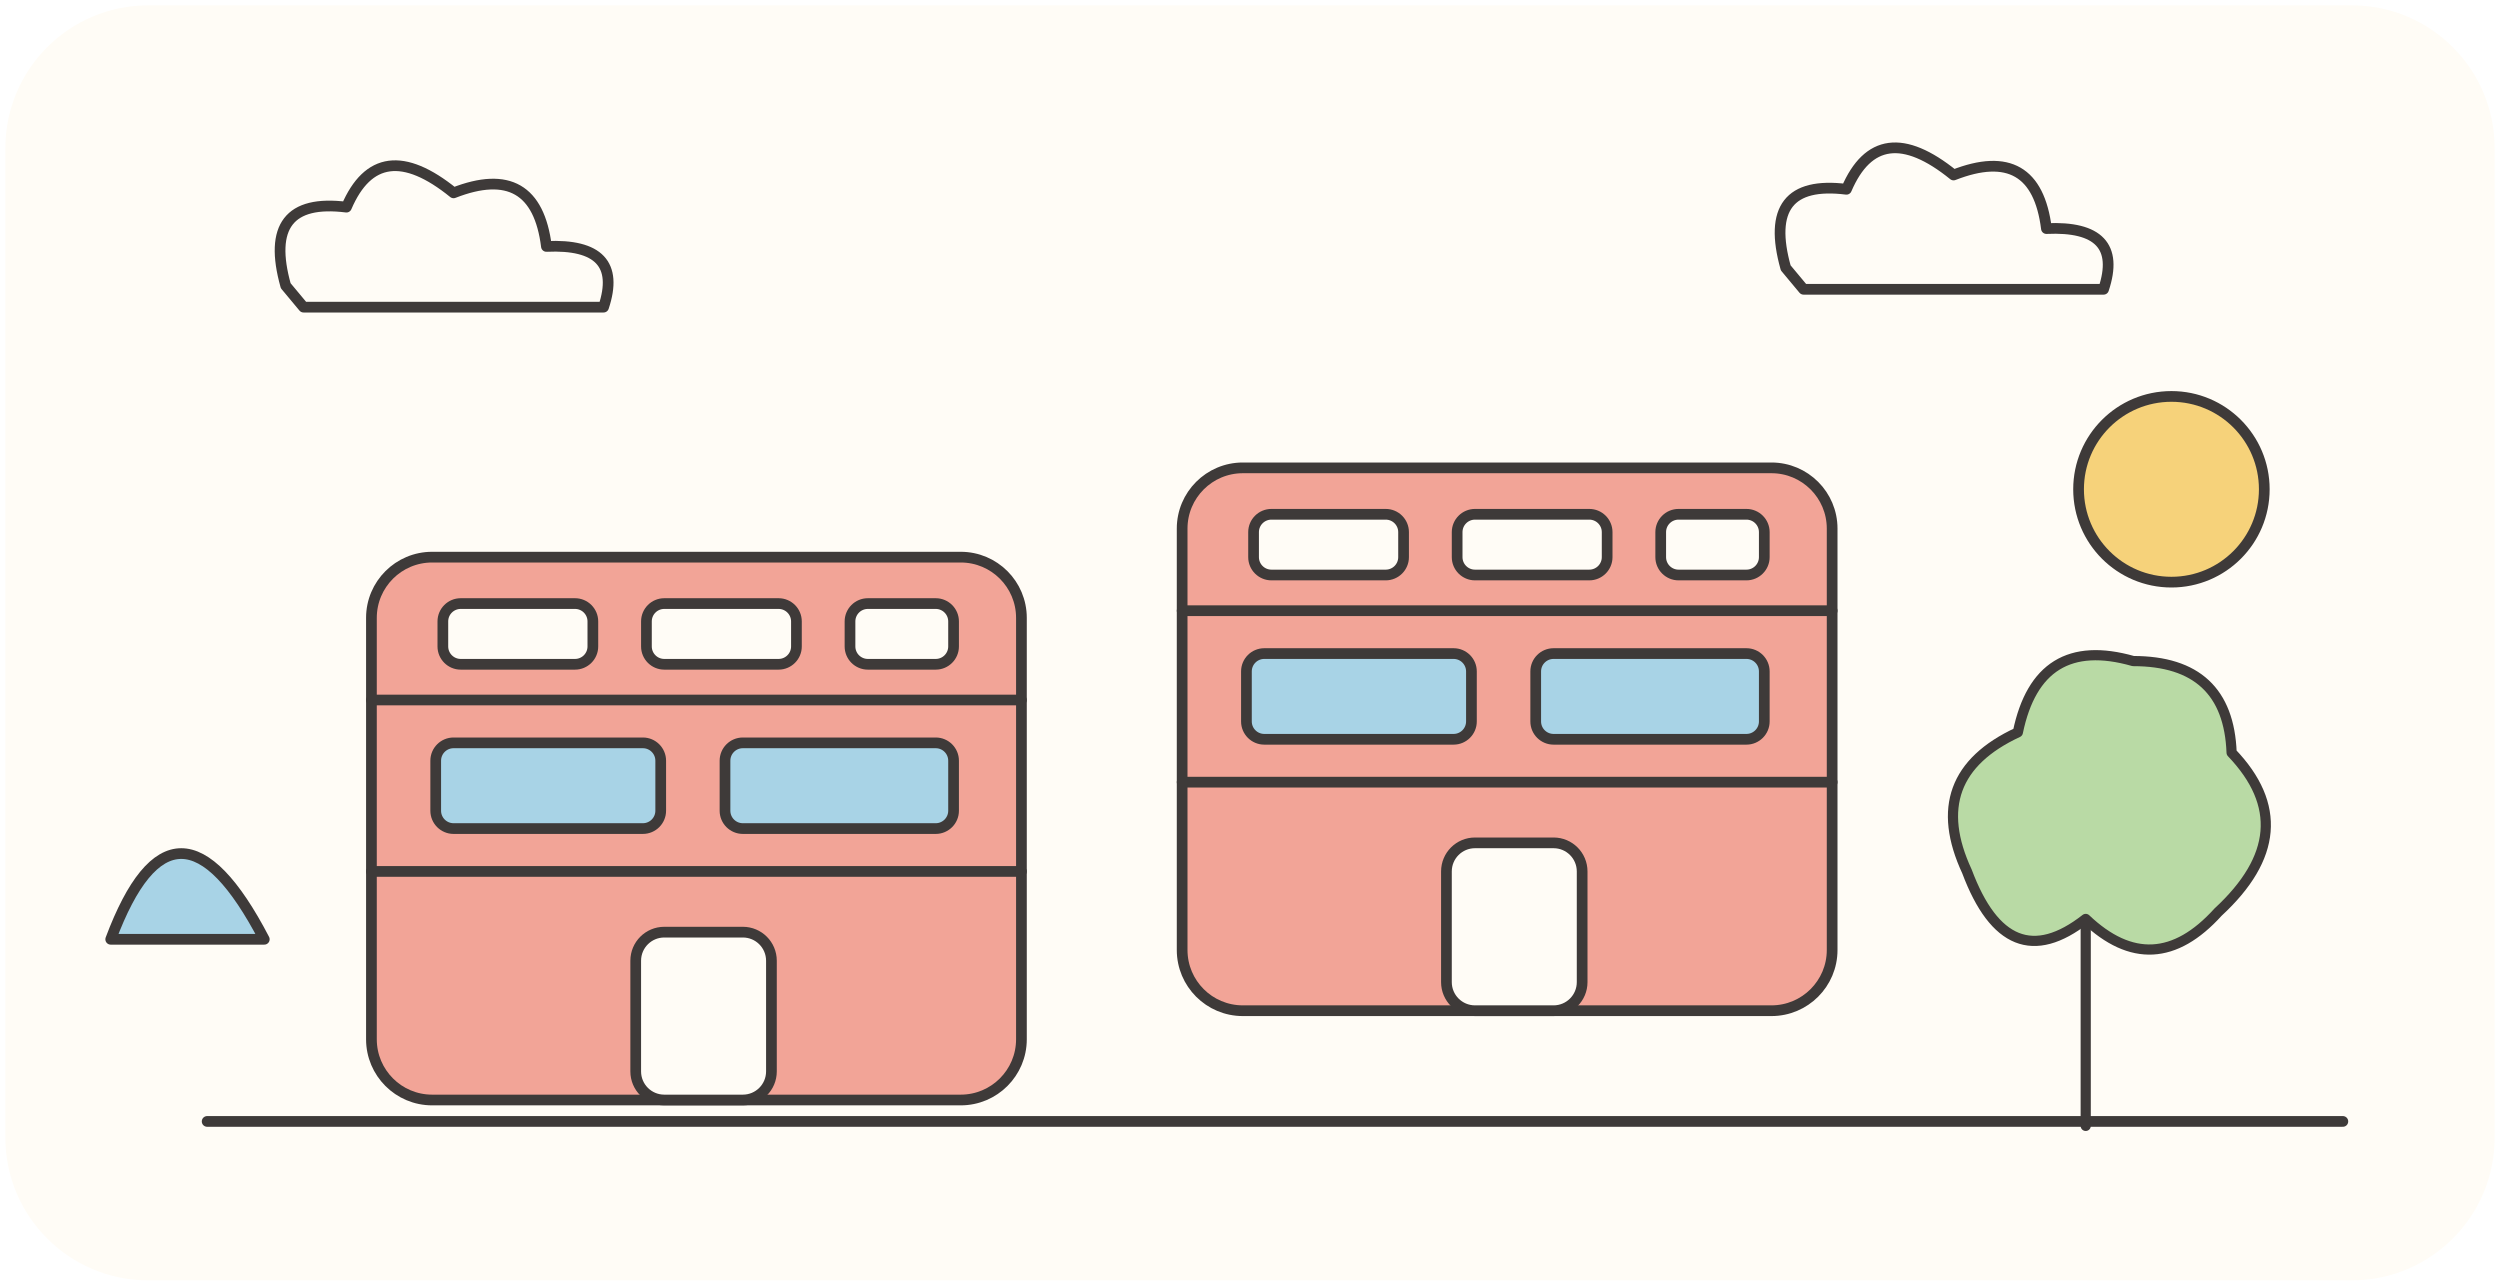
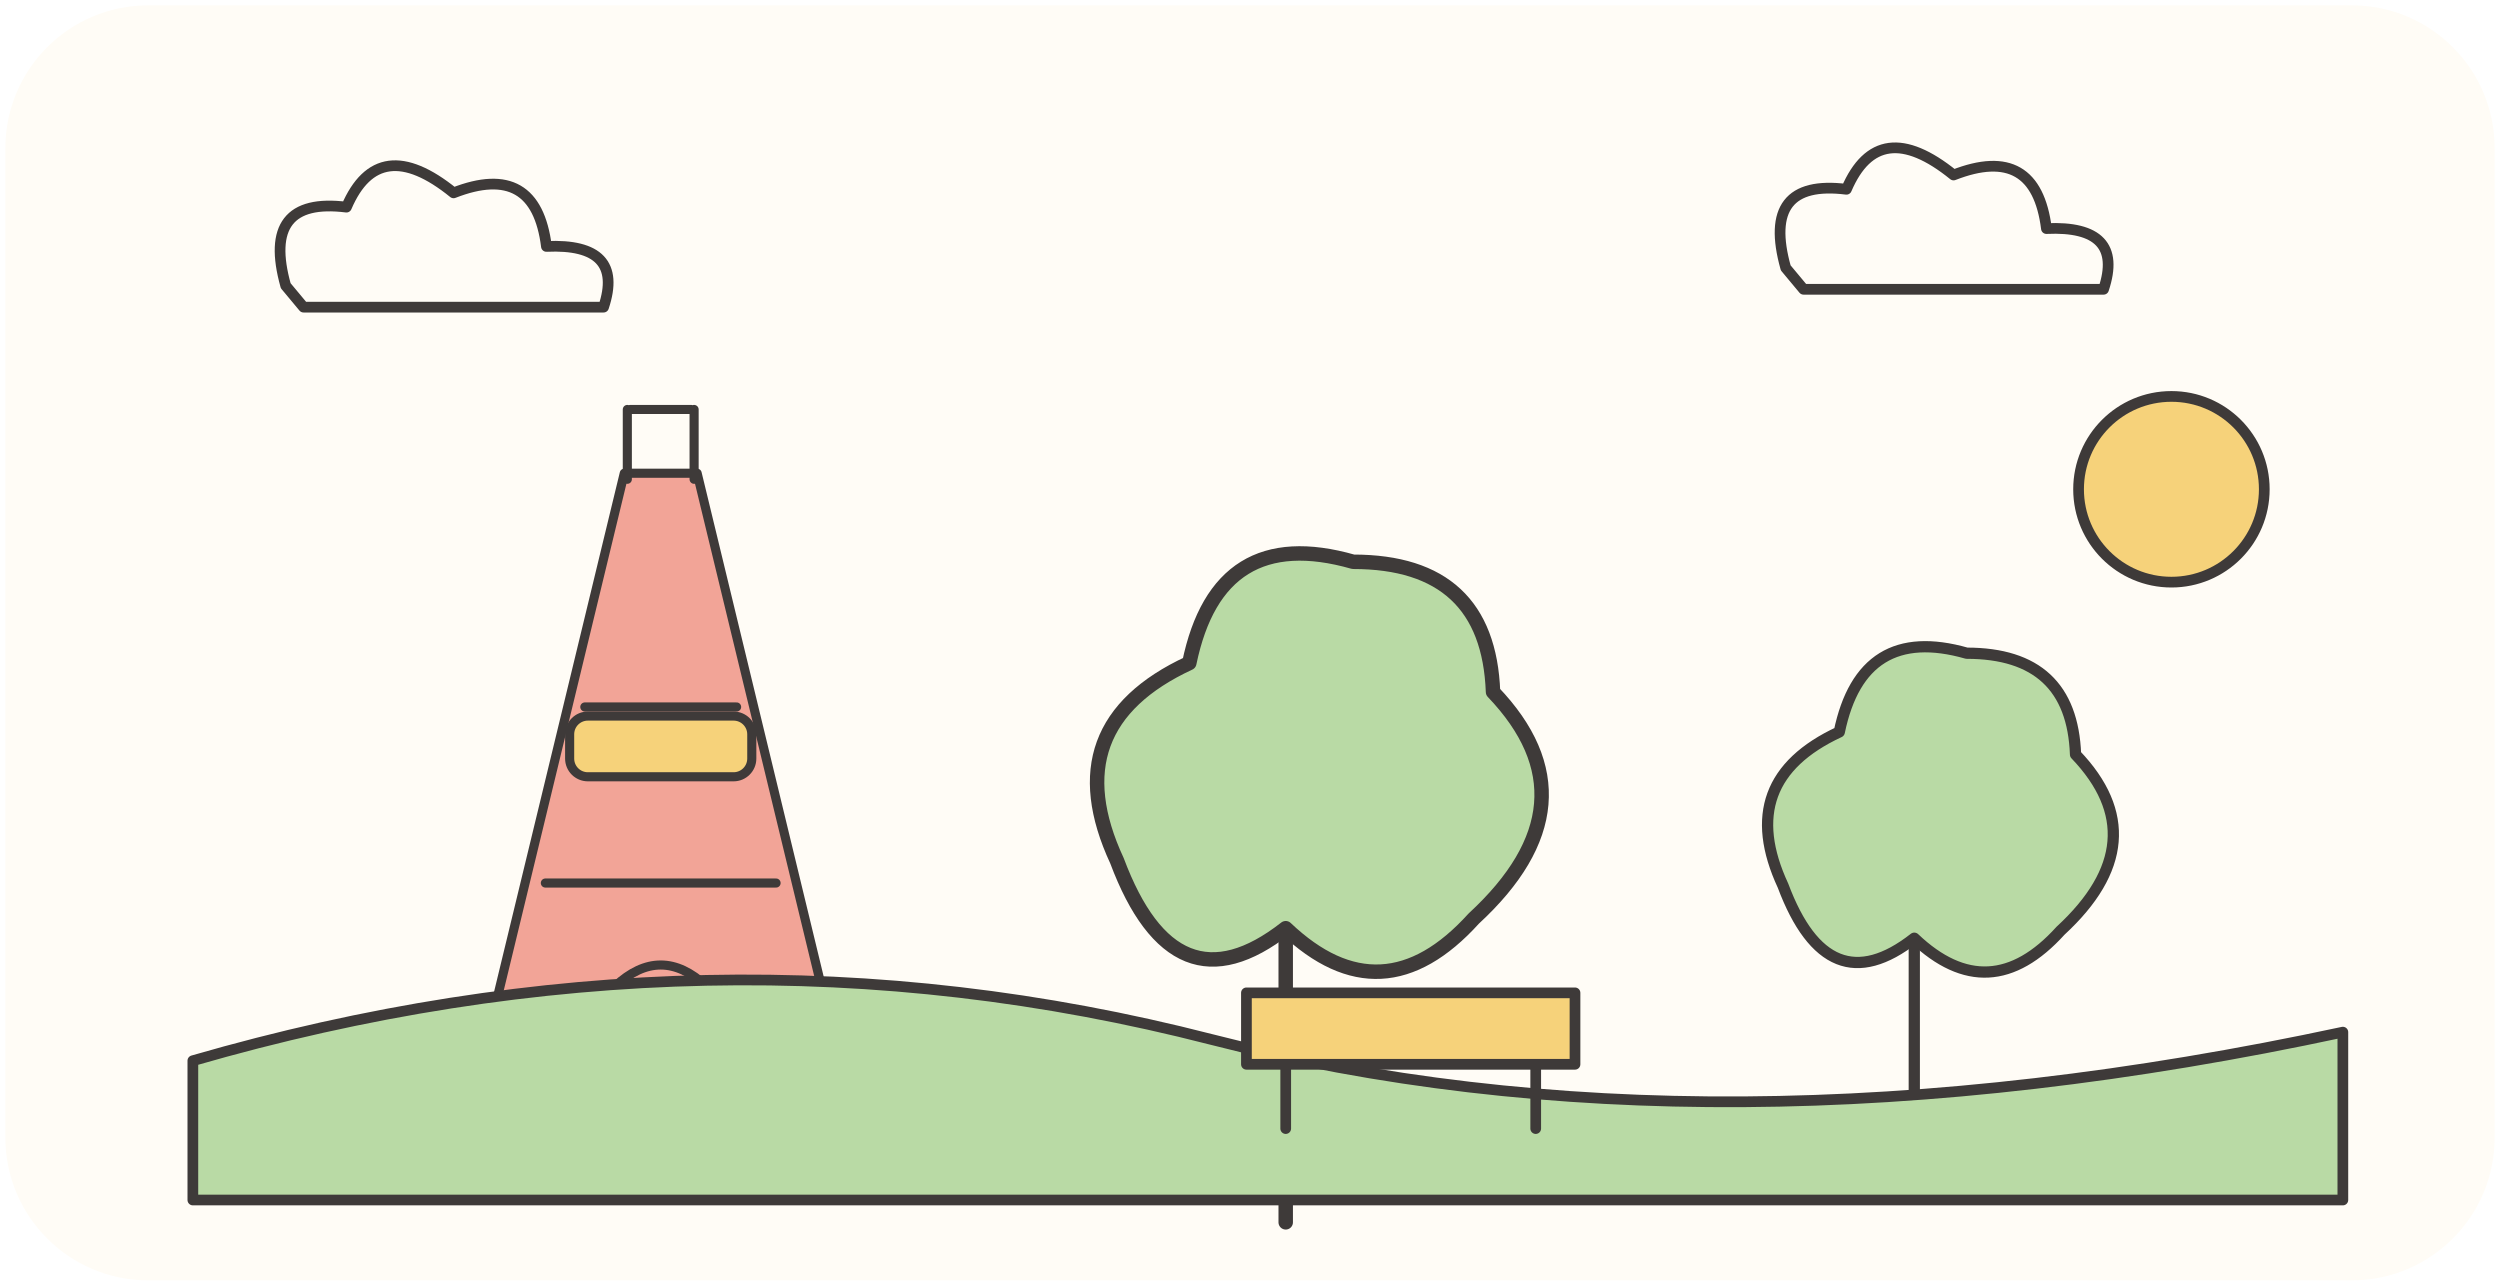
<svg xmlns="http://www.w3.org/2000/svg" class="book-illustration" viewBox="0 0 700 360" role="img" aria-label="原創旅行氣氛插畫">
  <g fill="none" stroke="#3E3A39" stroke-width="3" stroke-linecap="round" stroke-linejoin="round">
    <rect x="1.5" y="1.5" width="697" height="357" rx="40" fill="#FFFCF6" stroke="none" />
    <g class="art-cloud" transform="translate(80 50)">
      <path d="M0 30Q-7 5 17 8Q26-13 47 4Q70-5 73 19Q95 18 89 36H5Z" fill="#FFFCF6" />
    </g>
    <g class="art-cloud" transform="translate(500 45)">
      <path d="M0 30Q-7 5 17 8Q26-13 47 4Q70-5 73 19Q95 18 89 36H5Z" fill="#FFFCF6" />
    </g>
    <circle cx="608" cy="137" r="26" fill="#F6D27A" />
-     <g transform="translate(104 156)">
-       <rect width="182" height="152" rx="17" fill="#F2A497" />
-       <path d="M0 40H182M0 88H182" />
-       <rect x="20" y="13" width="42" height="17" rx="5" fill="#FFFCF6" />
-       <rect x="77" y="13" width="42" height="17" rx="5" fill="#FFFCF6" />
-       <rect x="134" y="13" width="29" height="17" rx="5" fill="#FFFCF6" />
-       <rect x="18" y="52" width="63" height="24" rx="5" fill="#A8D3E6" />
-       <rect x="99" y="52" width="64" height="24" rx="5" fill="#A8D3E6" />
-       <rect x="74" y="105" width="38" height="47" rx="8" fill="#FFFCF6" />
+     <g transform="translate(185 294) scale(0.85)">
+       <path d="M-58 0L-12-190H12L58 0Z" fill="#F2A497" />
+       <path d="M-38-55H38M-25-113H25M-11-188V-211M11-188V-211M-10-211H10M-30 0Q0-56 30 0" fill="none" />
+       <rect x="-30" y="-110" width="60" height="20" rx="6" fill="#F6D27A" />
    </g>
-     <g transform="translate(331 131)">
-       <rect width="182" height="152" rx="17" fill="#F2A497" />
-       <path d="M0 40H182M0 88H182" />
-       <rect x="20" y="13" width="42" height="17" rx="5" fill="#FFFCF6" />
-       <rect x="77" y="13" width="42" height="17" rx="5" fill="#FFFCF6" />
-       <rect x="134" y="13" width="29" height="17" rx="5" fill="#FFFCF6" />
-       <rect x="18" y="52" width="63" height="24" rx="5" fill="#A8D3E6" />
-       <rect x="99" y="52" width="64" height="24" rx="5" fill="#A8D3E6" />
-       <rect x="74" y="105" width="38" height="47" rx="8" fill="#FFFCF6" />
-     </g>
-     <g transform="translate(584 225) scale(0.95)">
+     <g transform="translate(360 214) scale(1.35)">
      <path d="M0 35V95" />
      <path d="M-35 20Q-48-8-20-21Q-14-50 14-42Q42-42 43-15Q65 8 39 32Q20 53 0 34Q-23 52-35 20Z" fill="#B9DAA5" />
    </g>
-     <path d="M58 314H656" />
-     <path d="M74 263q-25-48-43 0Z" fill="#A8D3E6" />
+     <g transform="translate(536 227) scale(1.05)">
+       <path d="M0 35V95" />
+       <path d="M-35 20Q-48-8-20-21Q-14-50 14-42Q42-42 43-15Q65 8 39 32Q20 53 0 34Q-23 52-35 20Z" fill="#B9DAA5" />
+     </g>
+     <path d="M54 297Q199 255 339 291T656 289V336H54Z" fill="#B9DAA5" />
+     <path d="M349 278h92v20h-92ZM360 298v18M430 298v18" fill="#F6D27A" />
  </g>
</svg>
